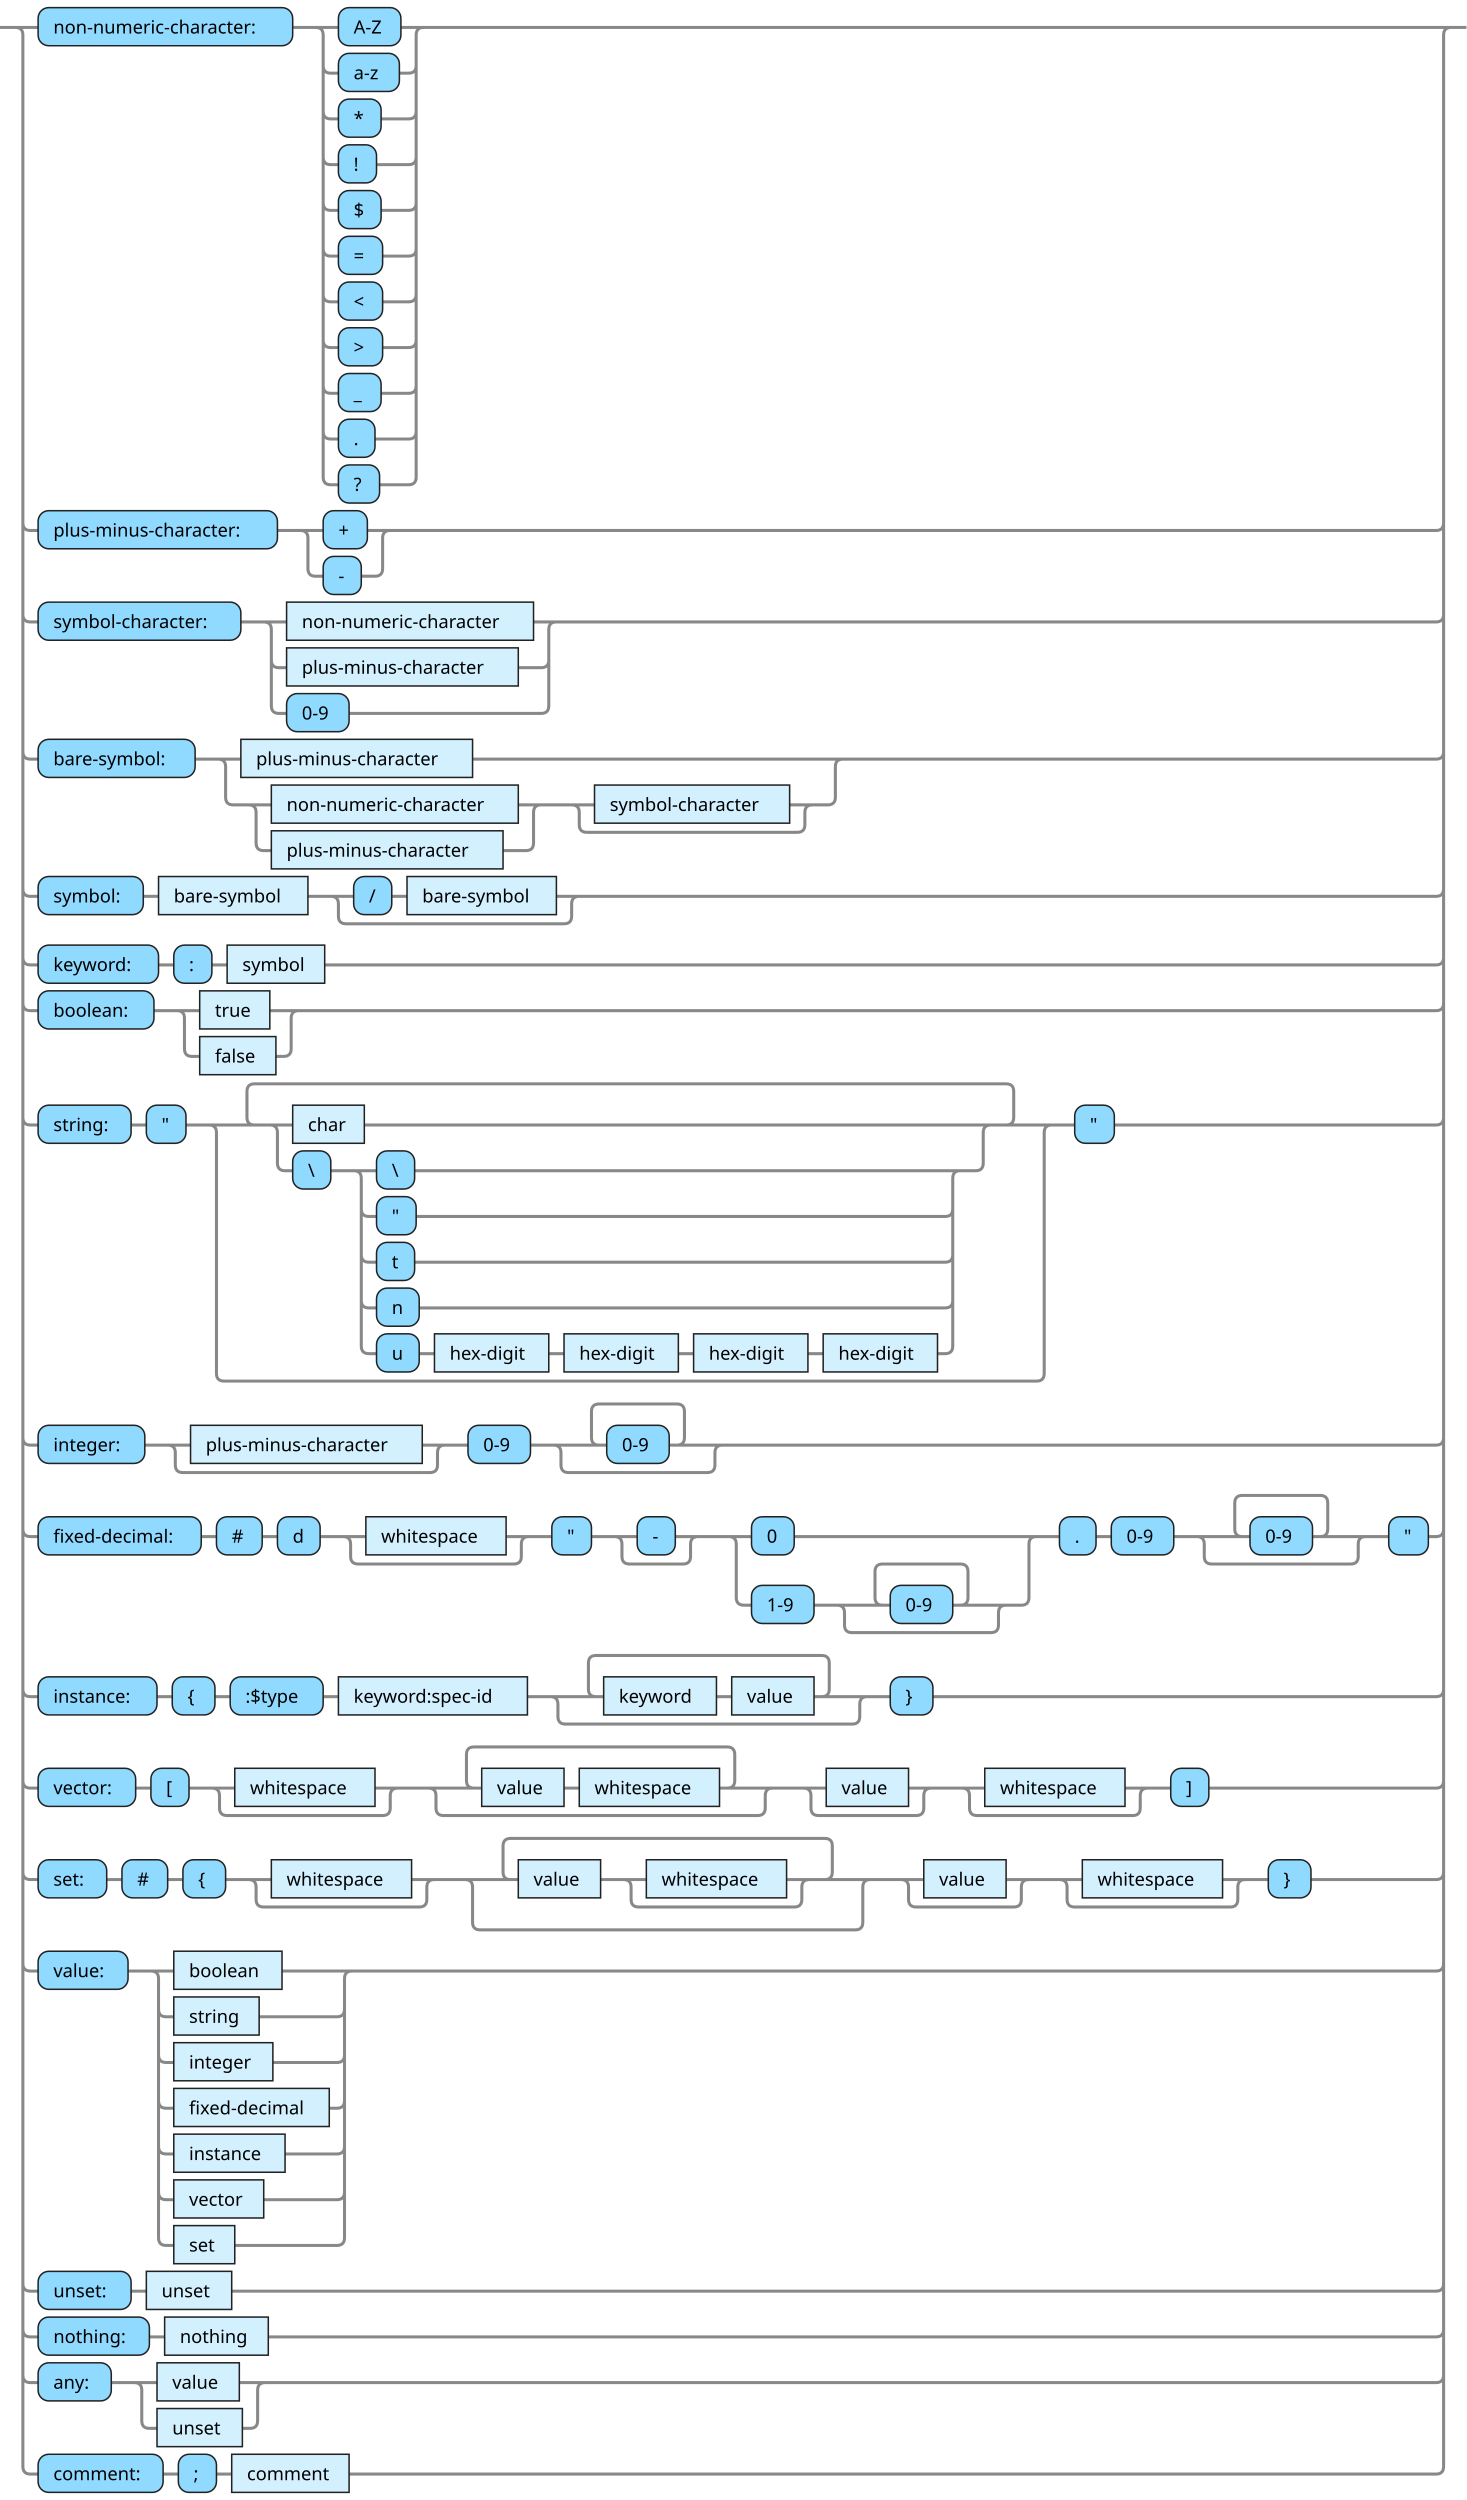
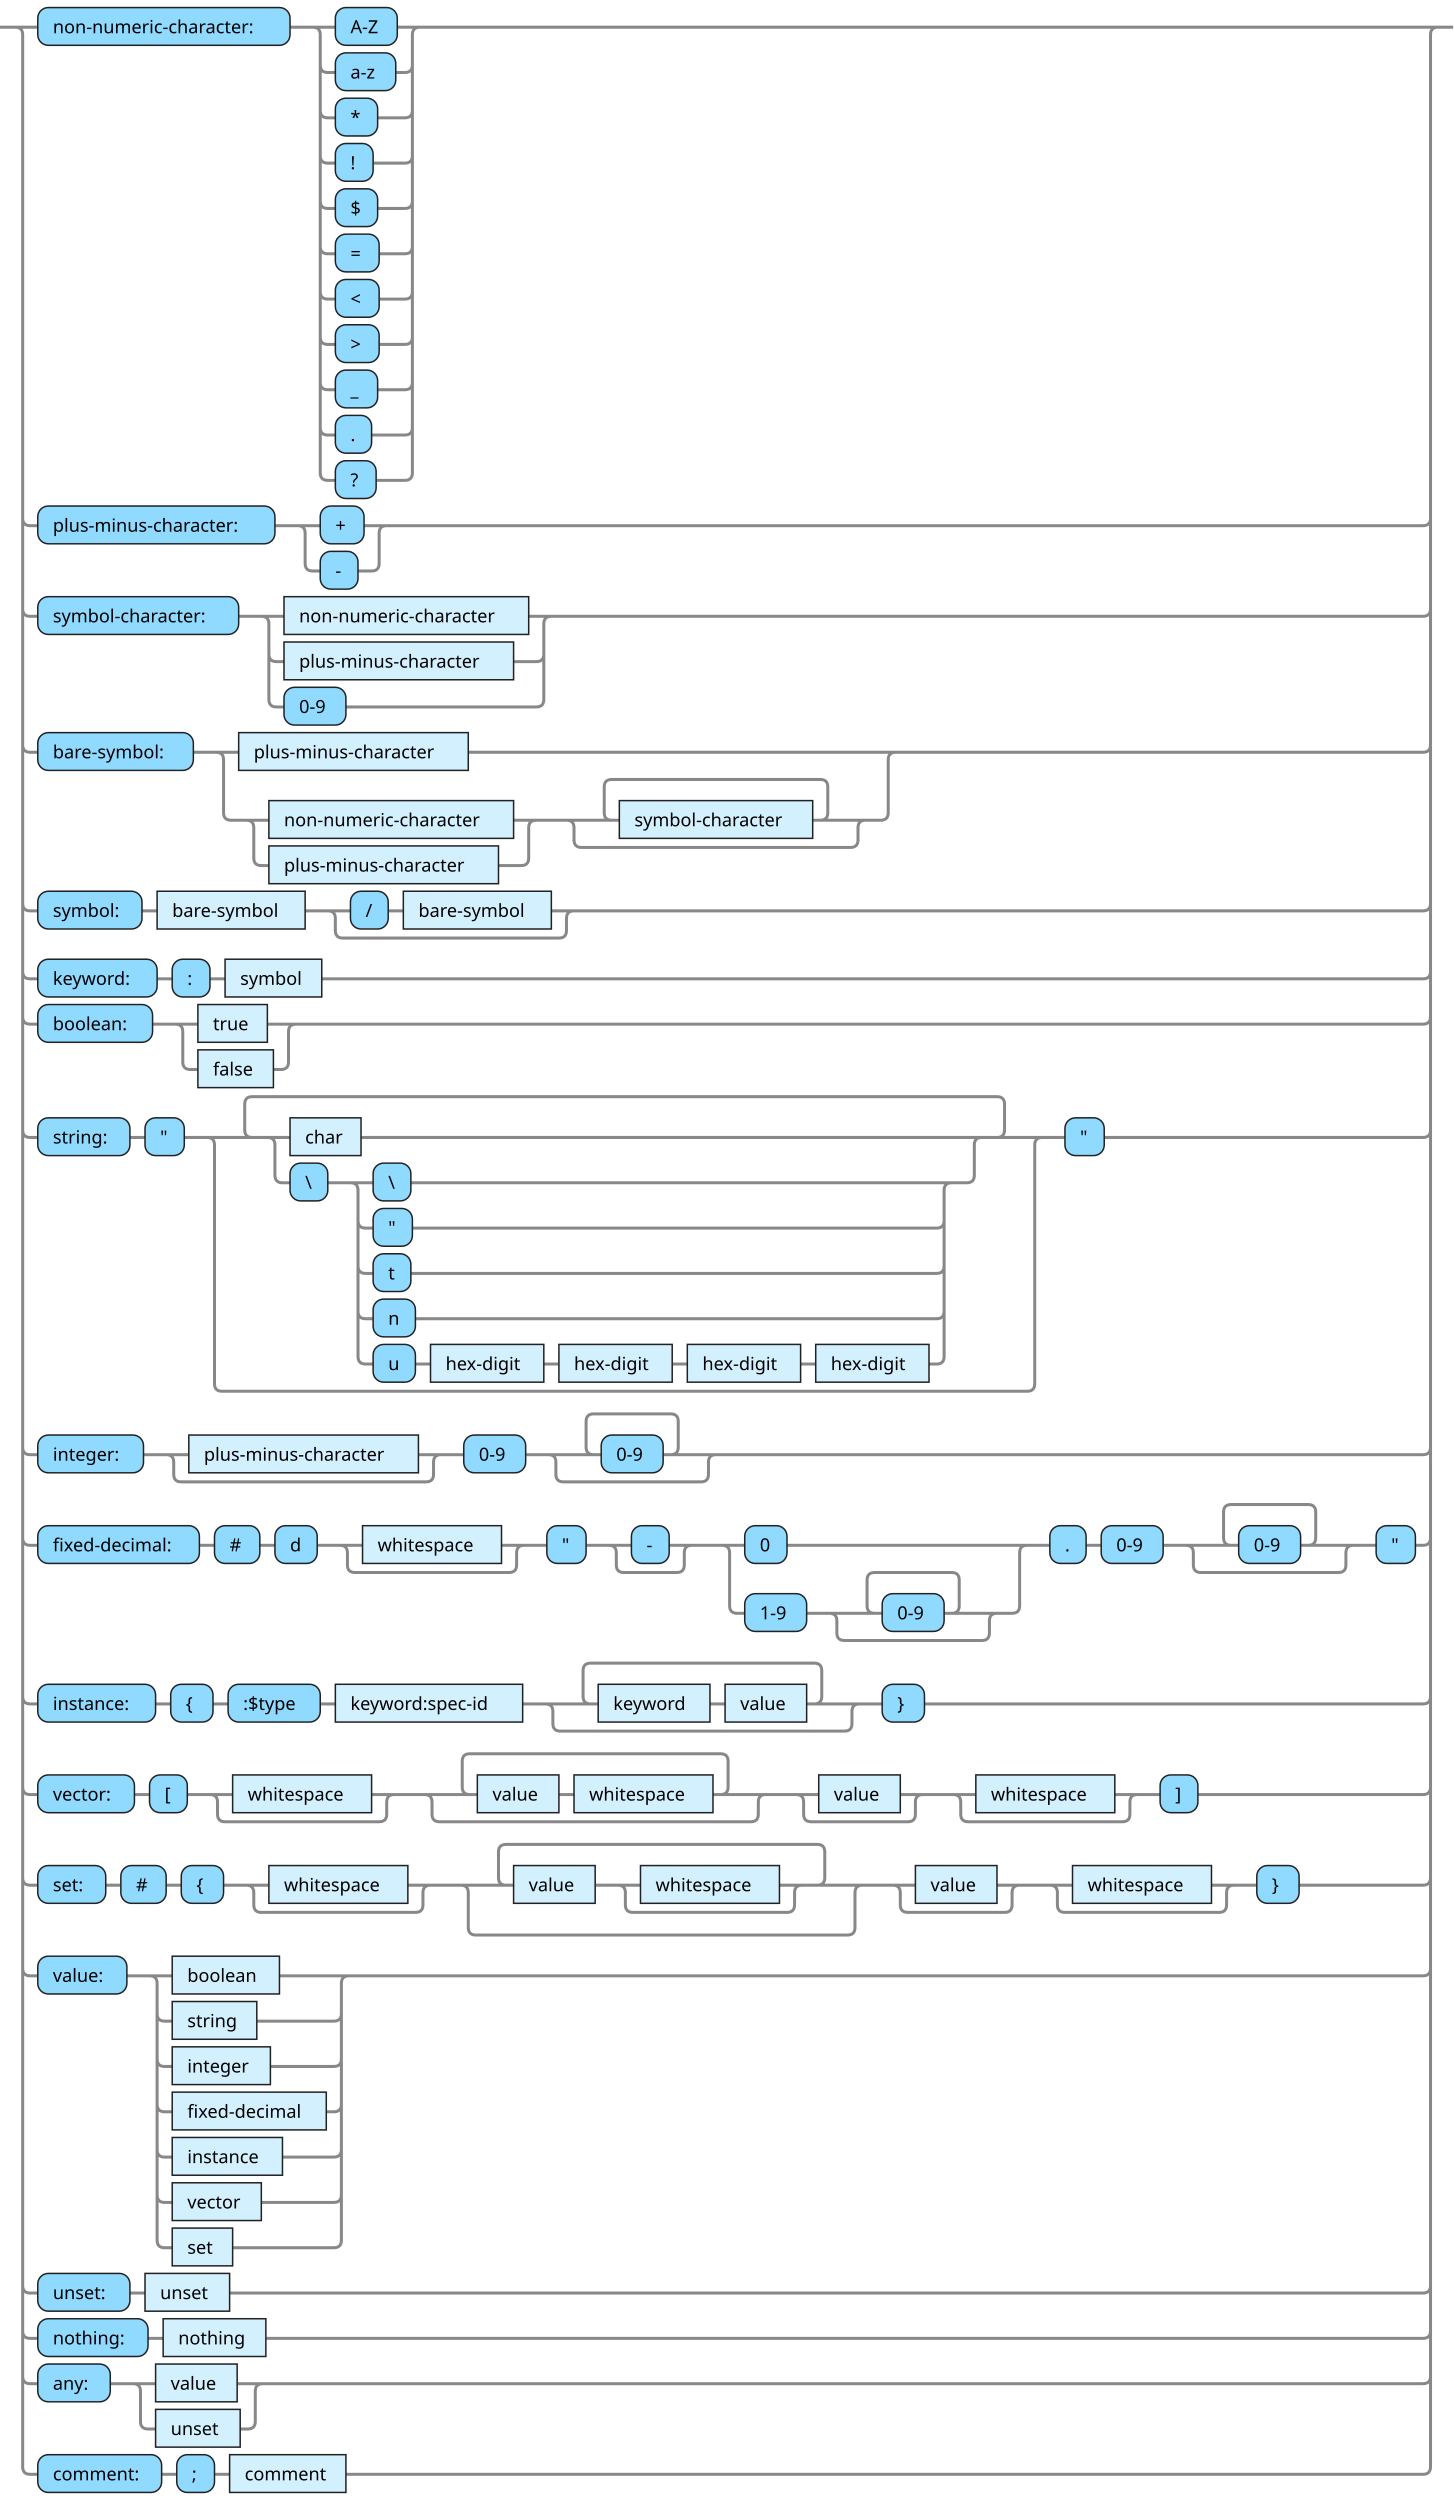
- <svg xmlns="http://www.w3.org/2000/svg" xmlns:xlink="http://www.w3.org/1999/xlink" version="1.1" width="962" height="1640" viewbox="0 0 962 1640">
+ <svg xmlns="http://www.w3.org/2000/svg" xmlns:xlink="http://www.w3.org/1999/xlink" version="1.1" width="962" height="1655" viewbox="0 0 962 1655">
  <defs>
    <style type="text/css">.c{fill: none; stroke: #888888; stroke-width: 2px;}.j{fill:#000000;font-family:Verdana,Sans-serif;font-size:12px;}.l{fill:#90d9ff;stroke:#222222;}.r{fill:#d3f0ff;stroke:#222222;}</style>
  </defs>
-   <path class="c" d="M0 18h25m167 0h30m41 0h20m-71 25q0 5 5 5h5m40 0h6q5 0 5-5m-61 30q0 5 5 5h5m28 0h18q5 0 5-5m-61 30q0 5 5 5h5m25 0h21q5 0 5-5m-61 30q0 5 5 5h5m28 0h18q5 0 5-5m-61 30q0 5 5 5h5m29 0h17q5 0 5-5m-61 30q0 5 5 5h5m29 0h17q5 0 5-5m-61 30q0 5 5 5h5m29 0h17q5 0 5-5m-61 30q0 5 5 5h5m28 0h18q5 0 5-5m-61 30q0 5 5 5h5m24 0h22q5 0 5-5m-66-265q5 0 5 5v290q0 5 5 5h5m27 0h19q5 0 5-5v-290q0-5 5-5m5 0h674m-942 325q0 5 5 5h5m157 0h30m29 0h20m-64 0q5 0 5 5v20q0 5 5 5h5m25 0h9q5 0 5-5v-20q0-5 5-5m5 0h681q5 0 5-5m-932 60q0 5 5 5h5m133 0h30m162 0h20m-192 25q0 5 5 5h5m152 0h15q5 0 5-5m-187-25q5 0 5 5v50q0 5 5 5h5m41 0h126q5 0 5-5v-50q0-5 5-5m5 0h572q5 0 5-5m-932 90q0 5 5 5h5m103 0h30m152 0h248m-415 0q5 0 5 5v20q0 5 5 5h25m162 0h20m-197 0q5 0 5 5v20q0 5 5 5h5m152 0h15q5 0 5-5v-20q0-5 5-5m5 0h30m128 0h20m-163 0q5 0 5 5v8q0 5 5 5h138q5 0 5-5v-8q0-5 5-5m5 0h5q5 0 5-5v-20q0-5 5-5m5 0h384q5 0 5-5m-932 90q0 5 5 5h5m69 0h10m98 0h30m25 0h10m98 0h20m-168 0q5 0 5 5v8q0 5 5 5h143q5 0 5-5v-8q0-5 5-5m5 0h557q5 0 5-5m-932 45q0 5 5 5h5m79 0h10m25 0h10m64 0h729q5 0 5-5m-932 30q0 5 5 5h5m76 0h30m46 0h24m-85 0q5 0 5 5v20q0 5 5 5h5m50 0h5q5 0 5-5v-20q0-5 5-5m5 0h741q5 0 5-5m-932 75q0 5 5 5h5m61 0h10m26 0h50m-5 0q-5 0-5-5v-17q0-5 5-5h493q5 0 5 5v17q0 5-5 5m-488 0h20m47 0h416m-478 0q5 0 5 5v20q0 5 5 5h5m25 0h30m25 0h363m-398 25q0 5 5 5h5m26 0h347q5 0 5-5m-388 30q0 5 5 5h5m25 0h348q5 0 5-5m-388 30q0 5 5 5h5m28 0h345q5 0 5-5m-393-85q5 0 5 5v110q0 5 5 5h5m28 0h10m75 0h10m75 0h10m75 0h10m75 0h5q5 0 5-5v-110q0-5 5-5m5 0h5q5 0 5-5v-20q0-5 5-5m5 0h40m-558 0q5 0 5 5v158q0 5 5 5h533q5 0 5-5v-158q0-5 5-5m5 0h10m26 0h211q5 0 5-5m-932 210q0 5 5 5h5m70 0h30m152 0h20m-187 0q5 0 5 5v8q0 5 5 5h162q5 0 5-5v-8q0-5 5-5m5 0h10m41 0h50m-5 0q-5 0-5-5v-17q0-5 5-5h51q5 0 5 5v17q0 5-5 5m-5 0h40m-116 0q5 0 5 5v8q0 5 5 5h91q5 0 5-5v-8q0-5 5-5m5 0h463q5 0 5-5m-932 60q0 5 5 5h5m107 0h10m30 0h10m28 0h30m92 0h20m-127 0q5 0 5 5v8q0 5 5 5h102q5 0 5-5v-8q0-5 5-5m5 0h10m26 0h30m25 0h20m-60 0q5 0 5 5v8q0 5 5 5h35q5 0 5-5v-8q0-5 5-5m5 0h30m28 0h164m-207 0q5 0 5 5v35q0 5 5 5h5m41 0h50m-5 0q-5 0-5-5v-17q0-5 5-5h51q5 0 5 5v17q0 5-5 5m-5 0h40m-116 0q5 0 5 5v8q0 5 5 5h91q5 0 5-5v-8q0-5 5-5m5 0h5q5 0 5-5v-35q0-5 5-5m5 0h10m24 0h10m41 0h50m-5 0q-5 0-5-5v-17q0-5 5-5h51q5 0 5 5v17q0 5-5 5m-5 0h40m-116 0q5 0 5 5v8q0 5 5 5h91q5 0 5-5v-8q0-5 5-5m5 0h10m26 0h5q5 0 5-5m-932 105q0 5 5 5h5m78 0h10m28 0h10m61 0h10m124 0h50m-5 0q-5 0-5-5v-17q0-5 5-5h148q5 0 5 5v17q0 5-5 5m-69 0h10m54 0h40m-213 0q5 0 5 5v8q0 5 5 5h188q5 0 5-5v-8q0-5 5-5m5 0h10m28 0h330q5 0 5-5m-932 60q0 5 5 5h5m64 0h10m25 0h30m92 0h20m-127 0q5 0 5 5v8q0 5 5 5h102q5 0 5-5v-8q0-5 5-5m5 0h50m-5 0q-5 0-5-5v-17q0-5 5-5h166q5 0 5 5v17q0 5-5 5m-107 0h10m92 0h40m-231 0q5 0 5 5v8q0 5 5 5h206q5 0 5-5v-8q0-5 5-5m5 0h30m54 0h20m-89 0q5 0 5 5v8q0 5 5 5h64q5 0 5-5v-8q0-5 5-5m5 0h30m92 0h20m-127 0q5 0 5 5v8q0 5 5 5h102q5 0 5-5v-8q0-5 5-5m5 0h10m25 0h149q5 0 5-5m-932 60q0 5 5 5h5m45 0h10m30 0h10m28 0h30m92 0h20m-127 0q5 0 5 5v8q0 5 5 5h102q5 0 5-5v-8q0-5 5-5m5 0h50m-5 0q-5 0-5-5v-17q0-5 5-5h206q5 0 5 5v17q0 5-5 5m-147 0h30m92 0h20m-127 0q5 0 5 5v8q0 5 5 5h102q5 0 5-5v-8q0-5 5-5m5 0h40m-271 0q5 0 5 5v23q0 5 5 5h246q5 0 5-5v-23q0-5 5-5m5 0h30m54 0h20m-89 0q5 0 5 5v8q0 5 5 5h64q5 0 5-5v-8q0-5 5-5m5 0h30m92 0h20m-127 0q5 0 5 5v8q0 5 5 5h102q5 0 5-5v-8q0-5 5-5m5 0h10m28 0h82q5 0 5-5m-932 60q0 5 5 5h5m59 0h30m71 0h51m-132 25q0 5 5 5h5m56 0h51q5 0 5-5m-122 30q0 5 5 5h5m65 0h42q5 0 5-5m-122 30q0 5 5 5h5m102 0h5q5 0 5-5m-122 30q0 5 5 5h5m73 0h34q5 0 5-5m-122 30q0 5 5 5h5m59 0h48q5 0 5-5m-127-145q5 0 5 5v170q0 5 5 5h5m40 0h67q5 0 5-5v-170q0-5 5-5m5 0h706q5 0 5-5m-932 210q0 5 5 5h5m61 0h10m56 0h790q5 0 5-5m-932 30q0 5 5 5h5m73 0h10m68 0h766q5 0 5-5m-932 30q0 5 5 5h5m48 0h30m54 0h22m-91 0q5 0 5 5v20q0 5 5 5h5m56 0h5q5 0 5-5v-20q0-5 5-5m5 0h763q5 0 5-5m-937-1540q5 0 5 5v1595q0 5 5 5h5m82 0h10m25 0h10m77 0h713q5 0 5-5v-1595q0-5 5-5m5 0h5" />
+   <path class="c" d="M0 18h25m167 0h30m41 0h20m-71 25q0 5 5 5h5m40 0h6q5 0 5-5m-61 30q0 5 5 5h5m28 0h18q5 0 5-5m-61 30q0 5 5 5h5m25 0h21q5 0 5-5m-61 30q0 5 5 5h5m28 0h18q5 0 5-5m-61 30q0 5 5 5h5m29 0h17q5 0 5-5m-61 30q0 5 5 5h5m29 0h17q5 0 5-5m-61 30q0 5 5 5h5m29 0h17q5 0 5-5m-61 30q0 5 5 5h5m28 0h18q5 0 5-5m-61 30q0 5 5 5h5m24 0h22q5 0 5-5m-66-265q5 0 5 5v290q0 5 5 5h5m27 0h19q5 0 5-5v-290q0-5 5-5m5 0h674m-942 325q0 5 5 5h5m157 0h30m29 0h20m-64 0q5 0 5 5v20q0 5 5 5h5m25 0h9q5 0 5-5v-20q0-5 5-5m5 0h681q5 0 5-5m-932 60q0 5 5 5h5m133 0h30m162 0h20m-192 25q0 5 5 5h5m152 0h15q5 0 5-5m-187-25q5 0 5 5v50q0 5 5 5h5m41 0h126q5 0 5-5v-50q0-5 5-5m5 0h572q5 0 5-5m-932 90q0 5 5 5h5m103 0h30m152 0h288m-455 0q5 0 5 5v35q0 5 5 5h25m162 0h20m-197 0q5 0 5 5v20q0 5 5 5h5m152 0h15q5 0 5-5v-20q0-5 5-5m5 0h50m-5 0q-5 0-5-5v-17q0-5 5-5h138q5 0 5 5v17q0 5-5 5m-5 0h40m-203 0q5 0 5 5v8q0 5 5 5h178q5 0 5-5v-8q0-5 5-5m5 0h5q5 0 5-5v-35q0-5 5-5m5 0h344q5 0 5-5m-932 105q0 5 5 5h5m69 0h10m98 0h30m25 0h10m98 0h20m-168 0q5 0 5 5v8q0 5 5 5h143q5 0 5-5v-8q0-5 5-5m5 0h557q5 0 5-5m-932 45q0 5 5 5h5m79 0h10m25 0h10m64 0h729q5 0 5-5m-932 30q0 5 5 5h5m76 0h30m46 0h24m-85 0q5 0 5 5v20q0 5 5 5h5m50 0h5q5 0 5-5v-20q0-5 5-5m5 0h741q5 0 5-5m-932 75q0 5 5 5h5m61 0h10m26 0h50m-5 0q-5 0-5-5v-17q0-5 5-5h493q5 0 5 5v17q0 5-5 5m-488 0h20m47 0h416m-478 0q5 0 5 5v20q0 5 5 5h5m25 0h30m25 0h363m-398 25q0 5 5 5h5m26 0h347q5 0 5-5m-388 30q0 5 5 5h5m25 0h348q5 0 5-5m-388 30q0 5 5 5h5m28 0h345q5 0 5-5m-393-85q5 0 5 5v110q0 5 5 5h5m28 0h10m75 0h10m75 0h10m75 0h10m75 0h5q5 0 5-5v-110q0-5 5-5m5 0h5q5 0 5-5v-20q0-5 5-5m5 0h40m-558 0q5 0 5 5v158q0 5 5 5h533q5 0 5-5v-158q0-5 5-5m5 0h10m26 0h211q5 0 5-5m-932 210q0 5 5 5h5m70 0h30m152 0h20m-187 0q5 0 5 5v8q0 5 5 5h162q5 0 5-5v-8q0-5 5-5m5 0h10m41 0h50m-5 0q-5 0-5-5v-17q0-5 5-5h51q5 0 5 5v17q0 5-5 5m-5 0h40m-116 0q5 0 5 5v8q0 5 5 5h91q5 0 5-5v-8q0-5 5-5m5 0h463q5 0 5-5m-932 60q0 5 5 5h5m107 0h10m30 0h10m28 0h30m92 0h20m-127 0q5 0 5 5v8q0 5 5 5h102q5 0 5-5v-8q0-5 5-5m5 0h10m26 0h30m25 0h20m-60 0q5 0 5 5v8q0 5 5 5h35q5 0 5-5v-8q0-5 5-5m5 0h30m28 0h164m-207 0q5 0 5 5v35q0 5 5 5h5m41 0h50m-5 0q-5 0-5-5v-17q0-5 5-5h51q5 0 5 5v17q0 5-5 5m-5 0h40m-116 0q5 0 5 5v8q0 5 5 5h91q5 0 5-5v-8q0-5 5-5m5 0h5q5 0 5-5v-35q0-5 5-5m5 0h10m24 0h10m41 0h50m-5 0q-5 0-5-5v-17q0-5 5-5h51q5 0 5 5v17q0 5-5 5m-5 0h40m-116 0q5 0 5 5v8q0 5 5 5h91q5 0 5-5v-8q0-5 5-5m5 0h10m26 0h5q5 0 5-5m-932 105q0 5 5 5h5m78 0h10m28 0h10m61 0h10m124 0h50m-5 0q-5 0-5-5v-17q0-5 5-5h148q5 0 5 5v17q0 5-5 5m-69 0h10m54 0h40m-213 0q5 0 5 5v8q0 5 5 5h188q5 0 5-5v-8q0-5 5-5m5 0h10m28 0h330q5 0 5-5m-932 60q0 5 5 5h5m64 0h10m25 0h30m92 0h20m-127 0q5 0 5 5v8q0 5 5 5h102q5 0 5-5v-8q0-5 5-5m5 0h50m-5 0q-5 0-5-5v-17q0-5 5-5h166q5 0 5 5v17q0 5-5 5m-107 0h10m92 0h40m-231 0q5 0 5 5v8q0 5 5 5h206q5 0 5-5v-8q0-5 5-5m5 0h30m54 0h20m-89 0q5 0 5 5v8q0 5 5 5h64q5 0 5-5v-8q0-5 5-5m5 0h30m92 0h20m-127 0q5 0 5 5v8q0 5 5 5h102q5 0 5-5v-8q0-5 5-5m5 0h10m25 0h149q5 0 5-5m-932 60q0 5 5 5h5m45 0h10m30 0h10m28 0h30m92 0h20m-127 0q5 0 5 5v8q0 5 5 5h102q5 0 5-5v-8q0-5 5-5m5 0h50m-5 0q-5 0-5-5v-17q0-5 5-5h206q5 0 5 5v17q0 5-5 5m-147 0h30m92 0h20m-127 0q5 0 5 5v8q0 5 5 5h102q5 0 5-5v-8q0-5 5-5m5 0h40m-271 0q5 0 5 5v23q0 5 5 5h246q5 0 5-5v-23q0-5 5-5m5 0h30m54 0h20m-89 0q5 0 5 5v8q0 5 5 5h64q5 0 5-5v-8q0-5 5-5m5 0h30m92 0h20m-127 0q5 0 5 5v8q0 5 5 5h102q5 0 5-5v-8q0-5 5-5m5 0h10m28 0h82q5 0 5-5m-932 60q0 5 5 5h5m59 0h30m71 0h51m-132 25q0 5 5 5h5m56 0h51q5 0 5-5m-122 30q0 5 5 5h5m65 0h42q5 0 5-5m-122 30q0 5 5 5h5m102 0h5q5 0 5-5m-122 30q0 5 5 5h5m73 0h34q5 0 5-5m-122 30q0 5 5 5h5m59 0h48q5 0 5-5m-127-145q5 0 5 5v170q0 5 5 5h5m40 0h67q5 0 5-5v-170q0-5 5-5m5 0h706q5 0 5-5m-932 210q0 5 5 5h5m61 0h10m56 0h790q5 0 5-5m-932 30q0 5 5 5h5m73 0h10m68 0h766q5 0 5-5m-932 30q0 5 5 5h5m48 0h30m54 0h22m-91 0q5 0 5 5v20q0 5 5 5h5m56 0h5q5 0 5-5v-20q0-5 5-5m5 0h763q5 0 5-5m-937-1555q5 0 5 5v1610q0 5 5 5h5m82 0h10m25 0h10m77 0h713q5 0 5-5v-1610q0-5 5-5m5 0h5" />
  <rect class="l" x="25" y="5" width="167" height="25" rx="7" />
  <text class="j" x="35" y="22">non-numeric-character:</text>
  <rect class="l" x="222" y="5" width="41" height="25" rx="7" />
  <text class="j" x="232" y="22">A-Z</text>
  <rect class="l" x="222" y="35" width="40" height="25" rx="7" />
  <text class="j" x="232" y="52">a-z</text>
  <rect class="l" x="222" y="65" width="28" height="25" rx="7" />
  <text class="j" x="232" y="82">*</text>
  <rect class="l" x="222" y="95" width="25" height="25" rx="7" />
  <text class="j" x="232" y="112">!</text>
  <rect class="l" x="222" y="125" width="28" height="25" rx="7" />
  <text class="j" x="232" y="142">$</text>
  <rect class="l" x="222" y="155" width="29" height="25" rx="7" />
  <text class="j" x="232" y="172">=</text>
  <rect class="l" x="222" y="185" width="29" height="25" rx="7" />
  <text class="j" x="232" y="202">&lt;</text>
  <rect class="l" x="222" y="215" width="29" height="25" rx="7" />
  <text class="j" x="232" y="232">&gt;</text>
  <rect class="l" x="222" y="245" width="28" height="25" rx="7" />
  <text class="j" x="232" y="262">_</text>
  <rect class="l" x="222" y="275" width="24" height="25" rx="7" />
  <text class="j" x="232" y="292">.</text>
  <rect class="l" x="222" y="305" width="27" height="25" rx="7" />
  <text class="j" x="232" y="322">?</text>
  <rect class="l" x="25" y="335" width="157" height="25" rx="7" />
  <text class="j" x="35" y="352">plus-minus-character:</text>
  <rect class="l" x="212" y="335" width="29" height="25" rx="7" />
  <text class="j" x="222" y="352">+</text>
  <rect class="l" x="212" y="365" width="25" height="25" rx="7" />
  <text class="j" x="222" y="382">-</text>
  <rect class="l" x="25" y="395" width="133" height="25" rx="7" />
  <text class="j" x="35" y="412">symbol-character:</text>
  <a xlink:href="#non-numeric-character">
    <rect class="r" x="188" y="395" width="162" height="25" />
    <text class="j" x="198" y="412">non-numeric-character</text>
  </a>
  <a xlink:href="#plus-minus-character">
    <rect class="r" x="188" y="425" width="152" height="25" />
    <text class="j" x="198" y="442">plus-minus-character</text>
  </a>
  <rect class="l" x="188" y="455" width="41" height="25" rx="7" />
  <text class="j" x="198" y="472">0-9</text>
  <rect class="l" x="25" y="485" width="103" height="25" rx="7" />
  <text class="j" x="35" y="502">bare-symbol:</text>
  <a xlink:href="#plus-minus-character">
    <rect class="r" x="158" y="485" width="152" height="25" />
    <text class="j" x="168" y="502">plus-minus-character</text>
  </a>
  <a xlink:href="#non-numeric-character">
-     <rect class="r" x="178" y="515" width="162" height="25" />
-     <text class="j" x="188" y="532">non-numeric-character</text>
+     <rect class="r" x="178" y="530" width="162" height="25" />
+     <text class="j" x="188" y="547">non-numeric-character</text>
  </a>
  <a xlink:href="#plus-minus-character">
-     <rect class="r" x="178" y="545" width="152" height="25" />
-     <text class="j" x="188" y="562">plus-minus-character</text>
+     <rect class="r" x="178" y="560" width="152" height="25" />
+     <text class="j" x="188" y="577">plus-minus-character</text>
  </a>
  <a xlink:href="#symbol-character">
-     <rect class="r" x="390" y="515" width="128" height="25" />
-     <text class="j" x="400" y="532">symbol-character</text>
-   </a>
-   <rect class="l" x="25" y="575" width="69" height="25" rx="7" />
-   <text class="j" x="35" y="592">symbol:</text>
+     <rect class="r" x="410" y="530" width="128" height="25" />
+     <text class="j" x="420" y="547">symbol-character</text>
+   </a>
+   <rect class="l" x="25" y="590" width="69" height="25" rx="7" />
+   <text class="j" x="35" y="607">symbol:</text>
  <a xlink:href="#bare-symbol">
-     <rect class="r" x="104" y="575" width="98" height="25" />
-     <text class="j" x="114" y="592">bare-symbol</text>
-   </a>
-   <rect class="l" x="232" y="575" width="25" height="25" rx="7" />
-   <text class="j" x="242" y="592">/</text>
+     <rect class="r" x="104" y="590" width="98" height="25" />
+     <text class="j" x="114" y="607">bare-symbol</text>
+   </a>
+   <rect class="l" x="232" y="590" width="25" height="25" rx="7" />
+   <text class="j" x="242" y="607">/</text>
  <a xlink:href="#bare-symbol">
-     <rect class="r" x="267" y="575" width="98" height="25" />
-     <text class="j" x="277" y="592">bare-symbol</text>
-   </a>
-   <rect class="l" x="25" y="620" width="79" height="25" rx="7" />
-   <text class="j" x="35" y="637">keyword:</text>
-   <rect class="l" x="114" y="620" width="25" height="25" rx="7" />
-   <text class="j" x="124" y="637">:</text>
+     <rect class="r" x="267" y="590" width="98" height="25" />
+     <text class="j" x="277" y="607">bare-symbol</text>
+   </a>
+   <rect class="l" x="25" y="635" width="79" height="25" rx="7" />
+   <text class="j" x="35" y="652">keyword:</text>
+   <rect class="l" x="114" y="635" width="25" height="25" rx="7" />
+   <text class="j" x="124" y="652">:</text>
  <a xlink:href="#symbol">
-     <rect class="r" x="149" y="620" width="64" height="25" />
-     <text class="j" x="159" y="637">symbol</text>
-   </a>
-   <rect class="l" x="25" y="650" width="76" height="25" rx="7" />
-   <text class="j" x="35" y="667">boolean:</text>
+     <rect class="r" x="149" y="635" width="64" height="25" />
+     <text class="j" x="159" y="652">symbol</text>
+   </a>
+   <rect class="l" x="25" y="665" width="76" height="25" rx="7" />
+   <text class="j" x="35" y="682">boolean:</text>
  <a xlink:href="#true">
-     <rect class="r" x="131" y="650" width="46" height="25" />
-     <text class="j" x="141" y="667">true</text>
+     <rect class="r" x="131" y="665" width="46" height="25" />
+     <text class="j" x="141" y="682">true</text>
  </a>
  <a xlink:href="#false">
-     <rect class="r" x="131" y="680" width="50" height="25" />
-     <text class="j" x="141" y="697">false</text>
-   </a>
-   <rect class="l" x="25" y="725" width="61" height="25" rx="7" />
-   <text class="j" x="35" y="742">string:</text>
-   <rect class="l" x="96" y="725" width="26" height="25" rx="7" />
-   <text class="j" x="106" y="742">"</text>
+     <rect class="r" x="131" y="695" width="50" height="25" />
+     <text class="j" x="141" y="712">false</text>
+   </a>
+   <rect class="l" x="25" y="740" width="61" height="25" rx="7" />
+   <text class="j" x="35" y="757">string:</text>
+   <rect class="l" x="96" y="740" width="26" height="25" rx="7" />
+   <text class="j" x="106" y="757">"</text>
  <a xlink:href="#char">
-     <rect class="r" x="192" y="725" width="47" height="25" />
-     <text class="j" x="202" y="742">char</text>
-   </a>
-   <rect class="l" x="192" y="755" width="25" height="25" rx="7" />
-   <text class="j" x="202" y="772">\</text>
-   <rect class="l" x="247" y="755" width="25" height="25" rx="7" />
-   <text class="j" x="257" y="772">\</text>
-   <rect class="l" x="247" y="785" width="26" height="25" rx="7" />
-   <text class="j" x="257" y="802">"</text>
-   <rect class="l" x="247" y="815" width="25" height="25" rx="7" />
-   <text class="j" x="257" y="832">t</text>
-   <rect class="l" x="247" y="845" width="28" height="25" rx="7" />
-   <text class="j" x="257" y="862">n</text>
-   <rect class="l" x="247" y="875" width="28" height="25" rx="7" />
-   <text class="j" x="257" y="892">u</text>
+     <rect class="r" x="192" y="740" width="47" height="25" />
+     <text class="j" x="202" y="757">char</text>
+   </a>
+   <rect class="l" x="192" y="770" width="25" height="25" rx="7" />
+   <text class="j" x="202" y="787">\</text>
+   <rect class="l" x="247" y="770" width="25" height="25" rx="7" />
+   <text class="j" x="257" y="787">\</text>
+   <rect class="l" x="247" y="800" width="26" height="25" rx="7" />
+   <text class="j" x="257" y="817">"</text>
+   <rect class="l" x="247" y="830" width="25" height="25" rx="7" />
+   <text class="j" x="257" y="847">t</text>
+   <rect class="l" x="247" y="860" width="28" height="25" rx="7" />
+   <text class="j" x="257" y="877">n</text>
+   <rect class="l" x="247" y="890" width="28" height="25" rx="7" />
+   <text class="j" x="257" y="907">u</text>
  <a xlink:href="#hex-digit">
-     <rect class="r" x="285" y="875" width="75" height="25" />
-     <text class="j" x="295" y="892">hex-digit</text>
+     <rect class="r" x="285" y="890" width="75" height="25" />
+     <text class="j" x="295" y="907">hex-digit</text>
  </a>
  <a xlink:href="#hex-digit">
-     <rect class="r" x="370" y="875" width="75" height="25" />
-     <text class="j" x="380" y="892">hex-digit</text>
+     <rect class="r" x="370" y="890" width="75" height="25" />
+     <text class="j" x="380" y="907">hex-digit</text>
  </a>
  <a xlink:href="#hex-digit">
-     <rect class="r" x="455" y="875" width="75" height="25" />
-     <text class="j" x="465" y="892">hex-digit</text>
+     <rect class="r" x="455" y="890" width="75" height="25" />
+     <text class="j" x="465" y="907">hex-digit</text>
  </a>
  <a xlink:href="#hex-digit">
-     <rect class="r" x="540" y="875" width="75" height="25" />
-     <text class="j" x="550" y="892">hex-digit</text>
-   </a>
-   <rect class="l" x="705" y="725" width="26" height="25" rx="7" />
-   <text class="j" x="715" y="742">"</text>
-   <rect class="l" x="25" y="935" width="70" height="25" rx="7" />
-   <text class="j" x="35" y="952">integer:</text>
+     <rect class="r" x="540" y="890" width="75" height="25" />
+     <text class="j" x="550" y="907">hex-digit</text>
+   </a>
+   <rect class="l" x="705" y="740" width="26" height="25" rx="7" />
+   <text class="j" x="715" y="757">"</text>
+   <rect class="l" x="25" y="950" width="70" height="25" rx="7" />
+   <text class="j" x="35" y="967">integer:</text>
  <a xlink:href="#plus-minus-character">
-     <rect class="r" x="125" y="935" width="152" height="25" />
-     <text class="j" x="135" y="952">plus-minus-character</text>
-   </a>
-   <rect class="l" x="307" y="935" width="41" height="25" rx="7" />
-   <text class="j" x="317" y="952">0-9</text>
-   <rect class="l" x="398" y="935" width="41" height="25" rx="7" />
-   <text class="j" x="408" y="952">0-9</text>
-   <rect class="l" x="25" y="995" width="107" height="25" rx="7" />
-   <text class="j" x="35" y="1012">fixed-decimal:</text>
-   <rect class="l" x="142" y="995" width="30" height="25" rx="7" />
-   <text class="j" x="152" y="1012">#</text>
-   <rect class="l" x="182" y="995" width="28" height="25" rx="7" />
-   <text class="j" x="192" y="1012">d</text>
-   <a xlink:href="#whitespace">
-     <rect class="r" x="240" y="995" width="92" height="25" />
-     <text class="j" x="250" y="1012">whitespace</text>
-   </a>
-   <rect class="l" x="362" y="995" width="26" height="25" rx="7" />
-   <text class="j" x="372" y="1012">"</text>
-   <rect class="l" x="418" y="995" width="25" height="25" rx="7" />
-   <text class="j" x="428" y="1012">-</text>
-   <rect class="l" x="493" y="995" width="28" height="25" rx="7" />
-   <text class="j" x="503" y="1012">0</text>
-   <rect class="l" x="493" y="1040" width="41" height="25" rx="7" />
-   <text class="j" x="503" y="1057">1-9</text>
-   <rect class="l" x="584" y="1040" width="41" height="25" rx="7" />
-   <text class="j" x="594" y="1057">0-9</text>
-   <rect class="l" x="695" y="995" width="24" height="25" rx="7" />
-   <text class="j" x="705" y="1012">.</text>
-   <rect class="l" x="729" y="995" width="41" height="25" rx="7" />
-   <text class="j" x="739" y="1012">0-9</text>
-   <rect class="l" x="820" y="995" width="41" height="25" rx="7" />
-   <text class="j" x="830" y="1012">0-9</text>
-   <rect class="l" x="911" y="995" width="26" height="25" rx="7" />
-   <text class="j" x="921" y="1012">"</text>
-   <rect class="l" x="25" y="1100" width="78" height="25" rx="7" />
-   <text class="j" x="35" y="1117">instance:</text>
-   <rect class="l" x="113" y="1100" width="28" height="25" rx="7" />
-   <text class="j" x="123" y="1117">{</text>
-   <rect class="l" x="151" y="1100" width="61" height="25" rx="7" />
-   <text class="j" x="161" y="1117">:$type</text>
+     <rect class="r" x="125" y="950" width="152" height="25" />
+     <text class="j" x="135" y="967">plus-minus-character</text>
+   </a>
+   <rect class="l" x="307" y="950" width="41" height="25" rx="7" />
+   <text class="j" x="317" y="967">0-9</text>
+   <rect class="l" x="398" y="950" width="41" height="25" rx="7" />
+   <text class="j" x="408" y="967">0-9</text>
+   <rect class="l" x="25" y="1010" width="107" height="25" rx="7" />
+   <text class="j" x="35" y="1027">fixed-decimal:</text>
+   <rect class="l" x="142" y="1010" width="30" height="25" rx="7" />
+   <text class="j" x="152" y="1027">#</text>
+   <rect class="l" x="182" y="1010" width="28" height="25" rx="7" />
+   <text class="j" x="192" y="1027">d</text>
+   <a xlink:href="#whitespace">
+     <rect class="r" x="240" y="1010" width="92" height="25" />
+     <text class="j" x="250" y="1027">whitespace</text>
+   </a>
+   <rect class="l" x="362" y="1010" width="26" height="25" rx="7" />
+   <text class="j" x="372" y="1027">"</text>
+   <rect class="l" x="418" y="1010" width="25" height="25" rx="7" />
+   <text class="j" x="428" y="1027">-</text>
+   <rect class="l" x="493" y="1010" width="28" height="25" rx="7" />
+   <text class="j" x="503" y="1027">0</text>
+   <rect class="l" x="493" y="1055" width="41" height="25" rx="7" />
+   <text class="j" x="503" y="1072">1-9</text>
+   <rect class="l" x="584" y="1055" width="41" height="25" rx="7" />
+   <text class="j" x="594" y="1072">0-9</text>
+   <rect class="l" x="695" y="1010" width="24" height="25" rx="7" />
+   <text class="j" x="705" y="1027">.</text>
+   <rect class="l" x="729" y="1010" width="41" height="25" rx="7" />
+   <text class="j" x="739" y="1027">0-9</text>
+   <rect class="l" x="820" y="1010" width="41" height="25" rx="7" />
+   <text class="j" x="830" y="1027">0-9</text>
+   <rect class="l" x="911" y="1010" width="26" height="25" rx="7" />
+   <text class="j" x="921" y="1027">"</text>
+   <rect class="l" x="25" y="1115" width="78" height="25" rx="7" />
+   <text class="j" x="35" y="1132">instance:</text>
+   <rect class="l" x="113" y="1115" width="28" height="25" rx="7" />
+   <text class="j" x="123" y="1132">{</text>
+   <rect class="l" x="151" y="1115" width="61" height="25" rx="7" />
+   <text class="j" x="161" y="1132">:$type</text>
  <a xlink:href="#keyword:spec-id">
-     <rect class="r" x="222" y="1100" width="124" height="25" />
-     <text class="j" x="232" y="1117">keyword:spec-id</text>
+     <rect class="r" x="222" y="1115" width="124" height="25" />
+     <text class="j" x="232" y="1132">keyword:spec-id</text>
  </a>
  <a xlink:href="#keyword">
-     <rect class="r" x="396" y="1100" width="74" height="25" />
-     <text class="j" x="406" y="1117">keyword</text>
-   </a>
-   <a xlink:href="#value">
-     <rect class="r" x="480" y="1100" width="54" height="25" />
-     <text class="j" x="490" y="1117">value</text>
-   </a>
-   <rect class="l" x="584" y="1100" width="28" height="25" rx="7" />
-   <text class="j" x="594" y="1117">}</text>
-   <rect class="l" x="25" y="1160" width="64" height="25" rx="7" />
-   <text class="j" x="35" y="1177">vector:</text>
-   <rect class="l" x="99" y="1160" width="25" height="25" rx="7" />
-   <text class="j" x="109" y="1177">[</text>
-   <a xlink:href="#whitespace">
-     <rect class="r" x="154" y="1160" width="92" height="25" />
-     <text class="j" x="164" y="1177">whitespace</text>
-   </a>
-   <a xlink:href="#value">
-     <rect class="r" x="316" y="1160" width="54" height="25" />
-     <text class="j" x="326" y="1177">value</text>
-   </a>
-   <a xlink:href="#whitespace">
-     <rect class="r" x="380" y="1160" width="92" height="25" />
-     <text class="j" x="390" y="1177">whitespace</text>
-   </a>
-   <a xlink:href="#value">
-     <rect class="r" x="542" y="1160" width="54" height="25" />
-     <text class="j" x="552" y="1177">value</text>
-   </a>
-   <a xlink:href="#whitespace">
-     <rect class="r" x="646" y="1160" width="92" height="25" />
-     <text class="j" x="656" y="1177">whitespace</text>
-   </a>
-   <rect class="l" x="768" y="1160" width="25" height="25" rx="7" />
-   <text class="j" x="778" y="1177">]</text>
-   <rect class="l" x="25" y="1220" width="45" height="25" rx="7" />
-   <text class="j" x="35" y="1237">set:</text>
-   <rect class="l" x="80" y="1220" width="30" height="25" rx="7" />
-   <text class="j" x="90" y="1237">#</text>
-   <rect class="l" x="120" y="1220" width="28" height="25" rx="7" />
-   <text class="j" x="130" y="1237">{</text>
-   <a xlink:href="#whitespace">
-     <rect class="r" x="178" y="1220" width="92" height="25" />
-     <text class="j" x="188" y="1237">whitespace</text>
-   </a>
-   <a xlink:href="#value">
-     <rect class="r" x="340" y="1220" width="54" height="25" />
-     <text class="j" x="350" y="1237">value</text>
-   </a>
-   <a xlink:href="#whitespace">
-     <rect class="r" x="424" y="1220" width="92" height="25" />
-     <text class="j" x="434" y="1237">whitespace</text>
-   </a>
-   <a xlink:href="#value">
-     <rect class="r" x="606" y="1220" width="54" height="25" />
-     <text class="j" x="616" y="1237">value</text>
-   </a>
-   <a xlink:href="#whitespace">
-     <rect class="r" x="710" y="1220" width="92" height="25" />
-     <text class="j" x="720" y="1237">whitespace</text>
-   </a>
-   <rect class="l" x="832" y="1220" width="28" height="25" rx="7" />
-   <text class="j" x="842" y="1237">}</text>
-   <rect class="l" x="25" y="1280" width="59" height="25" rx="7" />
-   <text class="j" x="35" y="1297">value:</text>
+     <rect class="r" x="396" y="1115" width="74" height="25" />
+     <text class="j" x="406" y="1132">keyword</text>
+   </a>
+   <a xlink:href="#value">
+     <rect class="r" x="480" y="1115" width="54" height="25" />
+     <text class="j" x="490" y="1132">value</text>
+   </a>
+   <rect class="l" x="584" y="1115" width="28" height="25" rx="7" />
+   <text class="j" x="594" y="1132">}</text>
+   <rect class="l" x="25" y="1175" width="64" height="25" rx="7" />
+   <text class="j" x="35" y="1192">vector:</text>
+   <rect class="l" x="99" y="1175" width="25" height="25" rx="7" />
+   <text class="j" x="109" y="1192">[</text>
+   <a xlink:href="#whitespace">
+     <rect class="r" x="154" y="1175" width="92" height="25" />
+     <text class="j" x="164" y="1192">whitespace</text>
+   </a>
+   <a xlink:href="#value">
+     <rect class="r" x="316" y="1175" width="54" height="25" />
+     <text class="j" x="326" y="1192">value</text>
+   </a>
+   <a xlink:href="#whitespace">
+     <rect class="r" x="380" y="1175" width="92" height="25" />
+     <text class="j" x="390" y="1192">whitespace</text>
+   </a>
+   <a xlink:href="#value">
+     <rect class="r" x="542" y="1175" width="54" height="25" />
+     <text class="j" x="552" y="1192">value</text>
+   </a>
+   <a xlink:href="#whitespace">
+     <rect class="r" x="646" y="1175" width="92" height="25" />
+     <text class="j" x="656" y="1192">whitespace</text>
+   </a>
+   <rect class="l" x="768" y="1175" width="25" height="25" rx="7" />
+   <text class="j" x="778" y="1192">]</text>
+   <rect class="l" x="25" y="1235" width="45" height="25" rx="7" />
+   <text class="j" x="35" y="1252">set:</text>
+   <rect class="l" x="80" y="1235" width="30" height="25" rx="7" />
+   <text class="j" x="90" y="1252">#</text>
+   <rect class="l" x="120" y="1235" width="28" height="25" rx="7" />
+   <text class="j" x="130" y="1252">{</text>
+   <a xlink:href="#whitespace">
+     <rect class="r" x="178" y="1235" width="92" height="25" />
+     <text class="j" x="188" y="1252">whitespace</text>
+   </a>
+   <a xlink:href="#value">
+     <rect class="r" x="340" y="1235" width="54" height="25" />
+     <text class="j" x="350" y="1252">value</text>
+   </a>
+   <a xlink:href="#whitespace">
+     <rect class="r" x="424" y="1235" width="92" height="25" />
+     <text class="j" x="434" y="1252">whitespace</text>
+   </a>
+   <a xlink:href="#value">
+     <rect class="r" x="606" y="1235" width="54" height="25" />
+     <text class="j" x="616" y="1252">value</text>
+   </a>
+   <a xlink:href="#whitespace">
+     <rect class="r" x="710" y="1235" width="92" height="25" />
+     <text class="j" x="720" y="1252">whitespace</text>
+   </a>
+   <rect class="l" x="832" y="1235" width="28" height="25" rx="7" />
+   <text class="j" x="842" y="1252">}</text>
+   <rect class="l" x="25" y="1295" width="59" height="25" rx="7" />
+   <text class="j" x="35" y="1312">value:</text>
  <a xlink:href="#boolean">
-     <rect class="r" x="114" y="1280" width="71" height="25" />
-     <text class="j" x="124" y="1297">boolean</text>
+     <rect class="r" x="114" y="1295" width="71" height="25" />
+     <text class="j" x="124" y="1312">boolean</text>
  </a>
  <a xlink:href="#string">
-     <rect class="r" x="114" y="1310" width="56" height="25" />
-     <text class="j" x="124" y="1327">string</text>
+     <rect class="r" x="114" y="1325" width="56" height="25" />
+     <text class="j" x="124" y="1342">string</text>
  </a>
  <a xlink:href="#integer">
-     <rect class="r" x="114" y="1340" width="65" height="25" />
-     <text class="j" x="124" y="1357">integer</text>
+     <rect class="r" x="114" y="1355" width="65" height="25" />
+     <text class="j" x="124" y="1372">integer</text>
  </a>
  <a xlink:href="#fixed-decimal">
-     <rect class="r" x="114" y="1370" width="102" height="25" />
-     <text class="j" x="124" y="1387">fixed-decimal</text>
+     <rect class="r" x="114" y="1385" width="102" height="25" />
+     <text class="j" x="124" y="1402">fixed-decimal</text>
  </a>
  <a xlink:href="#instance">
-     <rect class="r" x="114" y="1400" width="73" height="25" />
-     <text class="j" x="124" y="1417">instance</text>
+     <rect class="r" x="114" y="1415" width="73" height="25" />
+     <text class="j" x="124" y="1432">instance</text>
  </a>
  <a xlink:href="#vector">
-     <rect class="r" x="114" y="1430" width="59" height="25" />
-     <text class="j" x="124" y="1447">vector</text>
+     <rect class="r" x="114" y="1445" width="59" height="25" />
+     <text class="j" x="124" y="1462">vector</text>
  </a>
  <a xlink:href="#set">
-     <rect class="r" x="114" y="1460" width="40" height="25" />
-     <text class="j" x="124" y="1477">set</text>
-   </a>
-   <rect class="l" x="25" y="1490" width="61" height="25" rx="7" />
-   <text class="j" x="35" y="1507">unset:</text>
+     <rect class="r" x="114" y="1475" width="40" height="25" />
+     <text class="j" x="124" y="1492">set</text>
+   </a>
+   <rect class="l" x="25" y="1505" width="61" height="25" rx="7" />
+   <text class="j" x="35" y="1522">unset:</text>
  <a xlink:href="#unset">
-     <rect class="r" x="96" y="1490" width="56" height="25" />
-     <text class="j" x="106" y="1507">unset</text>
-   </a>
-   <rect class="l" x="25" y="1520" width="73" height="25" rx="7" />
-   <text class="j" x="35" y="1537">nothing:</text>
+     <rect class="r" x="96" y="1505" width="56" height="25" />
+     <text class="j" x="106" y="1522">unset</text>
+   </a>
+   <rect class="l" x="25" y="1535" width="73" height="25" rx="7" />
+   <text class="j" x="35" y="1552">nothing:</text>
  <a xlink:href="#nothing">
-     <rect class="r" x="108" y="1520" width="68" height="25" />
-     <text class="j" x="118" y="1537">nothing</text>
-   </a>
-   <rect class="l" x="25" y="1550" width="48" height="25" rx="7" />
-   <text class="j" x="35" y="1567">any:</text>
-   <a xlink:href="#value">
-     <rect class="r" x="103" y="1550" width="54" height="25" />
-     <text class="j" x="113" y="1567">value</text>
+     <rect class="r" x="108" y="1535" width="68" height="25" />
+     <text class="j" x="118" y="1552">nothing</text>
+   </a>
+   <rect class="l" x="25" y="1565" width="48" height="25" rx="7" />
+   <text class="j" x="35" y="1582">any:</text>
+   <a xlink:href="#value">
+     <rect class="r" x="103" y="1565" width="54" height="25" />
+     <text class="j" x="113" y="1582">value</text>
  </a>
  <a xlink:href="#unset">
-     <rect class="r" x="103" y="1580" width="56" height="25" />
-     <text class="j" x="113" y="1597">unset</text>
-   </a>
-   <rect class="l" x="25" y="1610" width="82" height="25" rx="7" />
-   <text class="j" x="35" y="1627">comment:</text>
-   <rect class="l" x="117" y="1610" width="25" height="25" rx="7" />
-   <text class="j" x="127" y="1627">;</text>
+     <rect class="r" x="103" y="1595" width="56" height="25" />
+     <text class="j" x="113" y="1612">unset</text>
+   </a>
+   <rect class="l" x="25" y="1625" width="82" height="25" rx="7" />
+   <text class="j" x="35" y="1642">comment:</text>
+   <rect class="l" x="117" y="1625" width="25" height="25" rx="7" />
+   <text class="j" x="127" y="1642">;</text>
  <a xlink:href="#comment">
-     <rect class="r" x="152" y="1610" width="77" height="25" />
-     <text class="j" x="162" y="1627">comment</text>
+     <rect class="r" x="152" y="1625" width="77" height="25" />
+     <text class="j" x="162" y="1642">comment</text>
  </a>
</svg>
